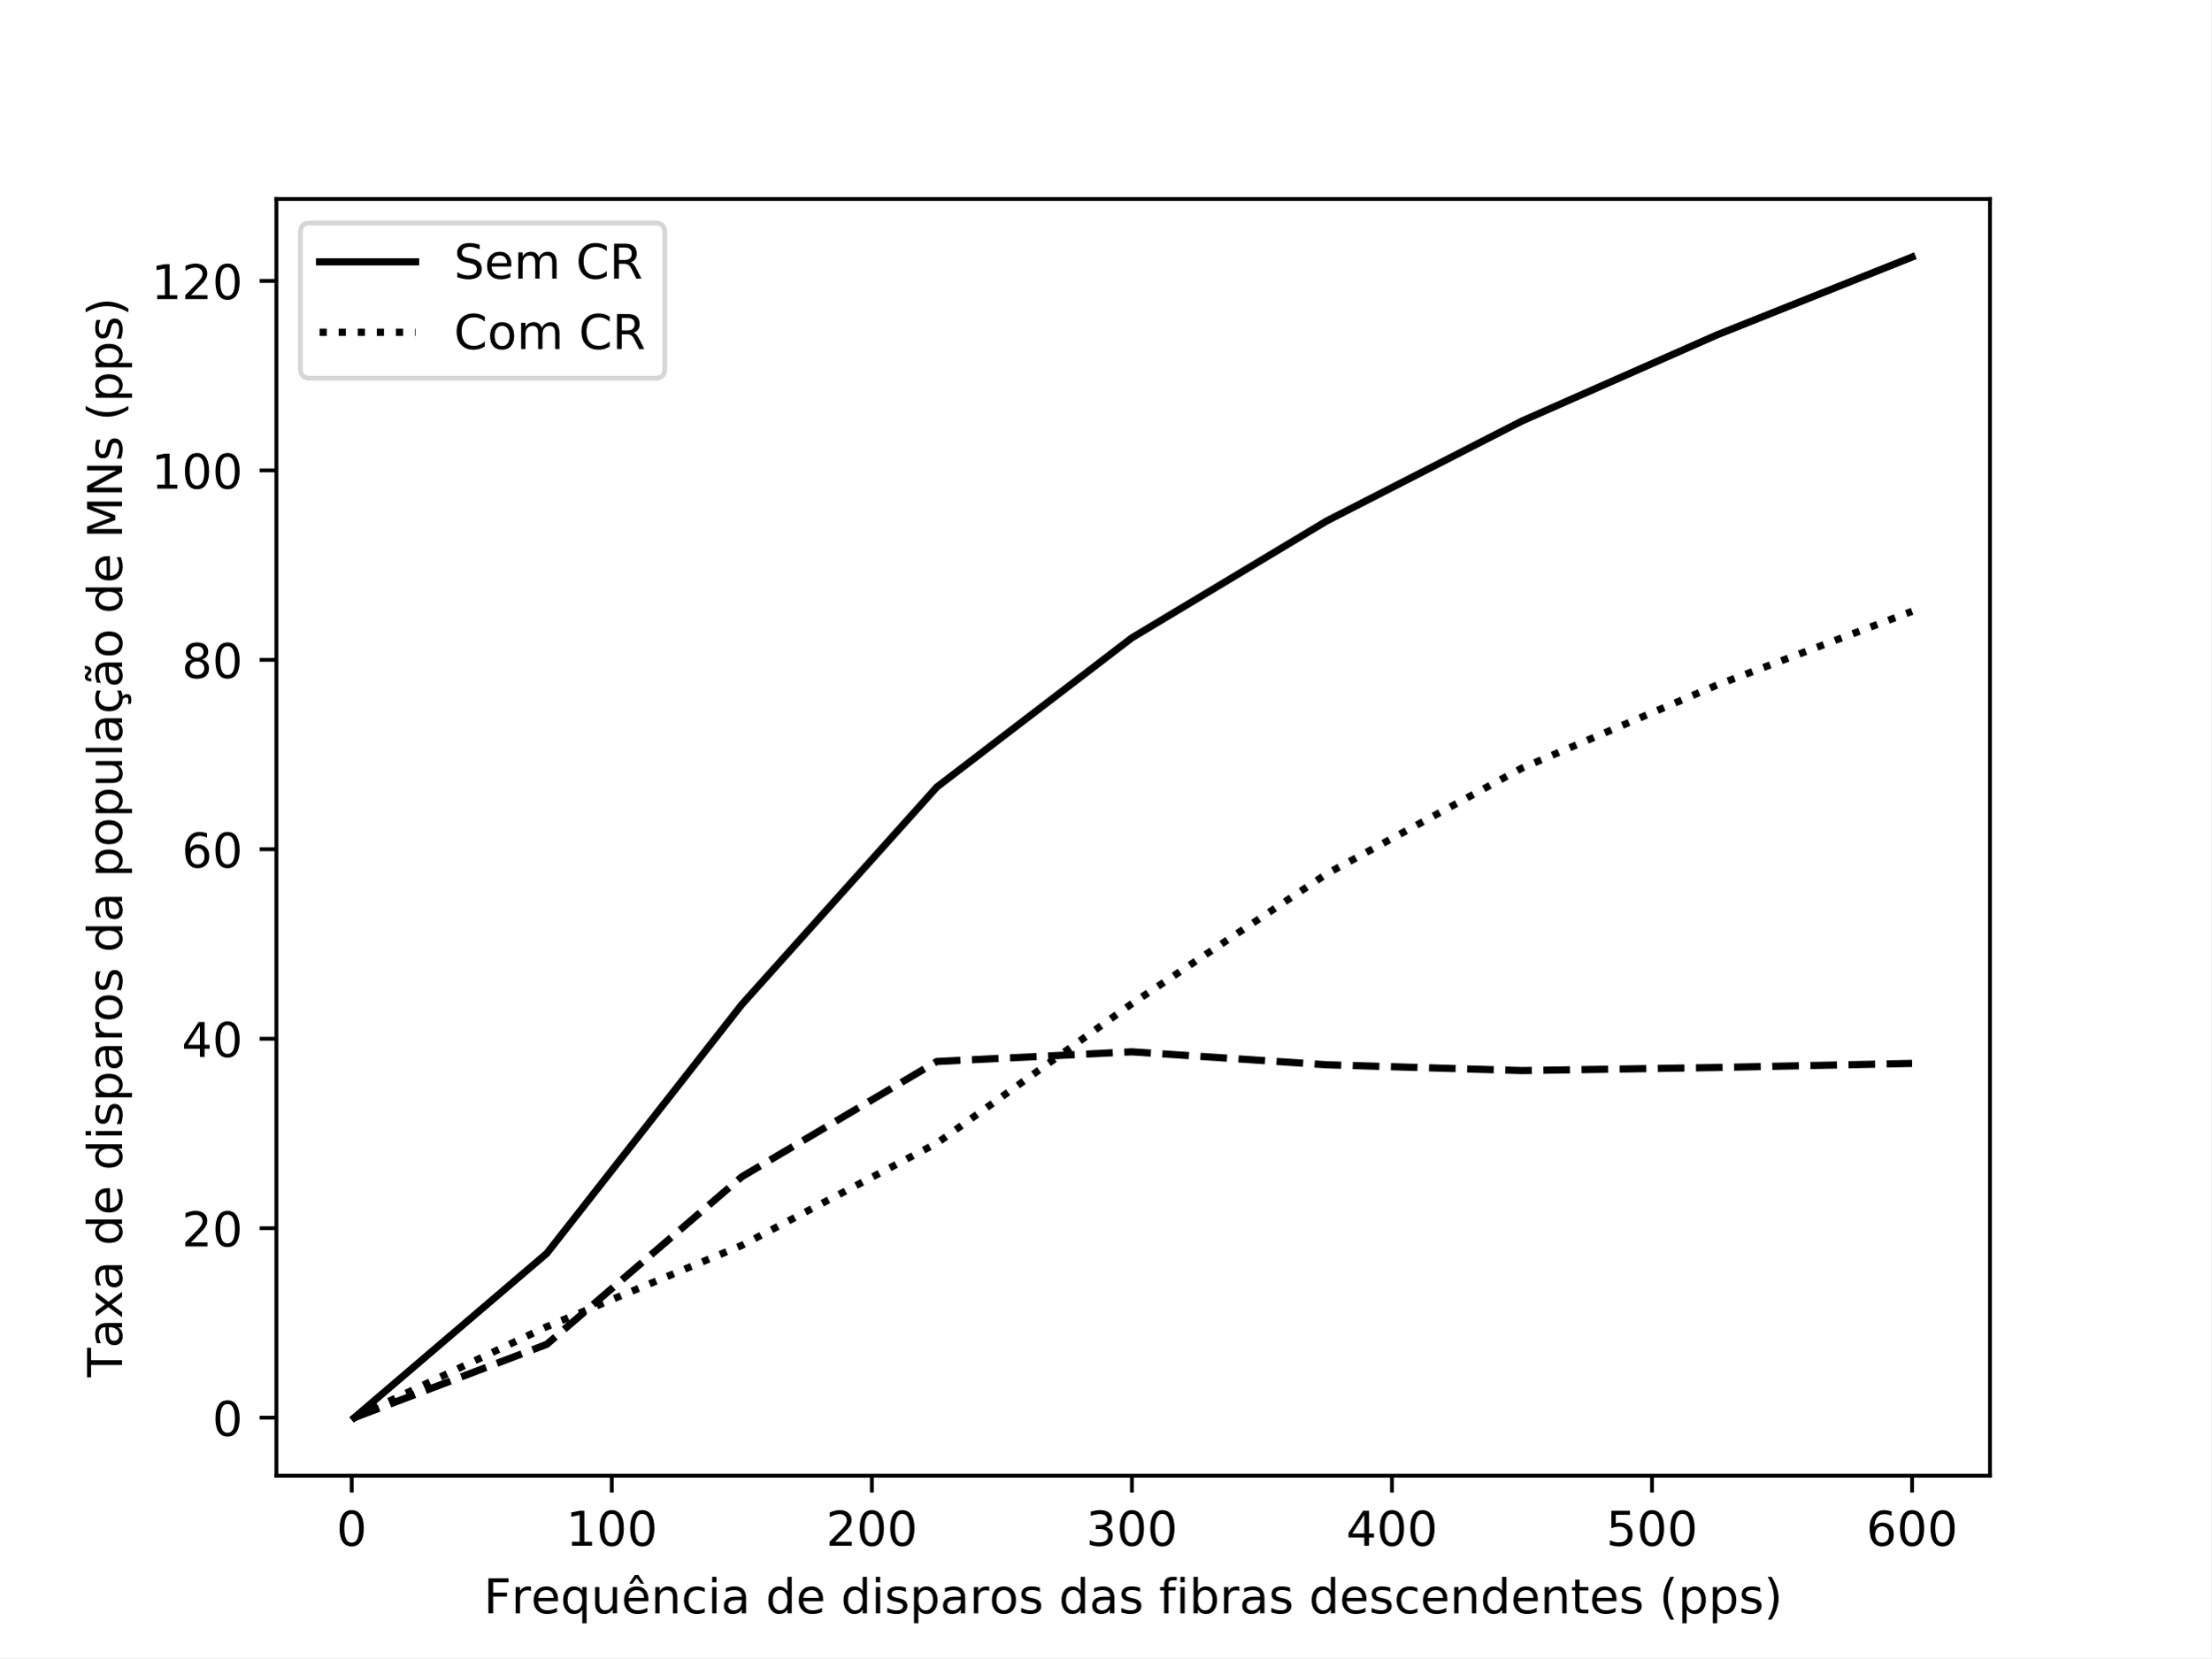
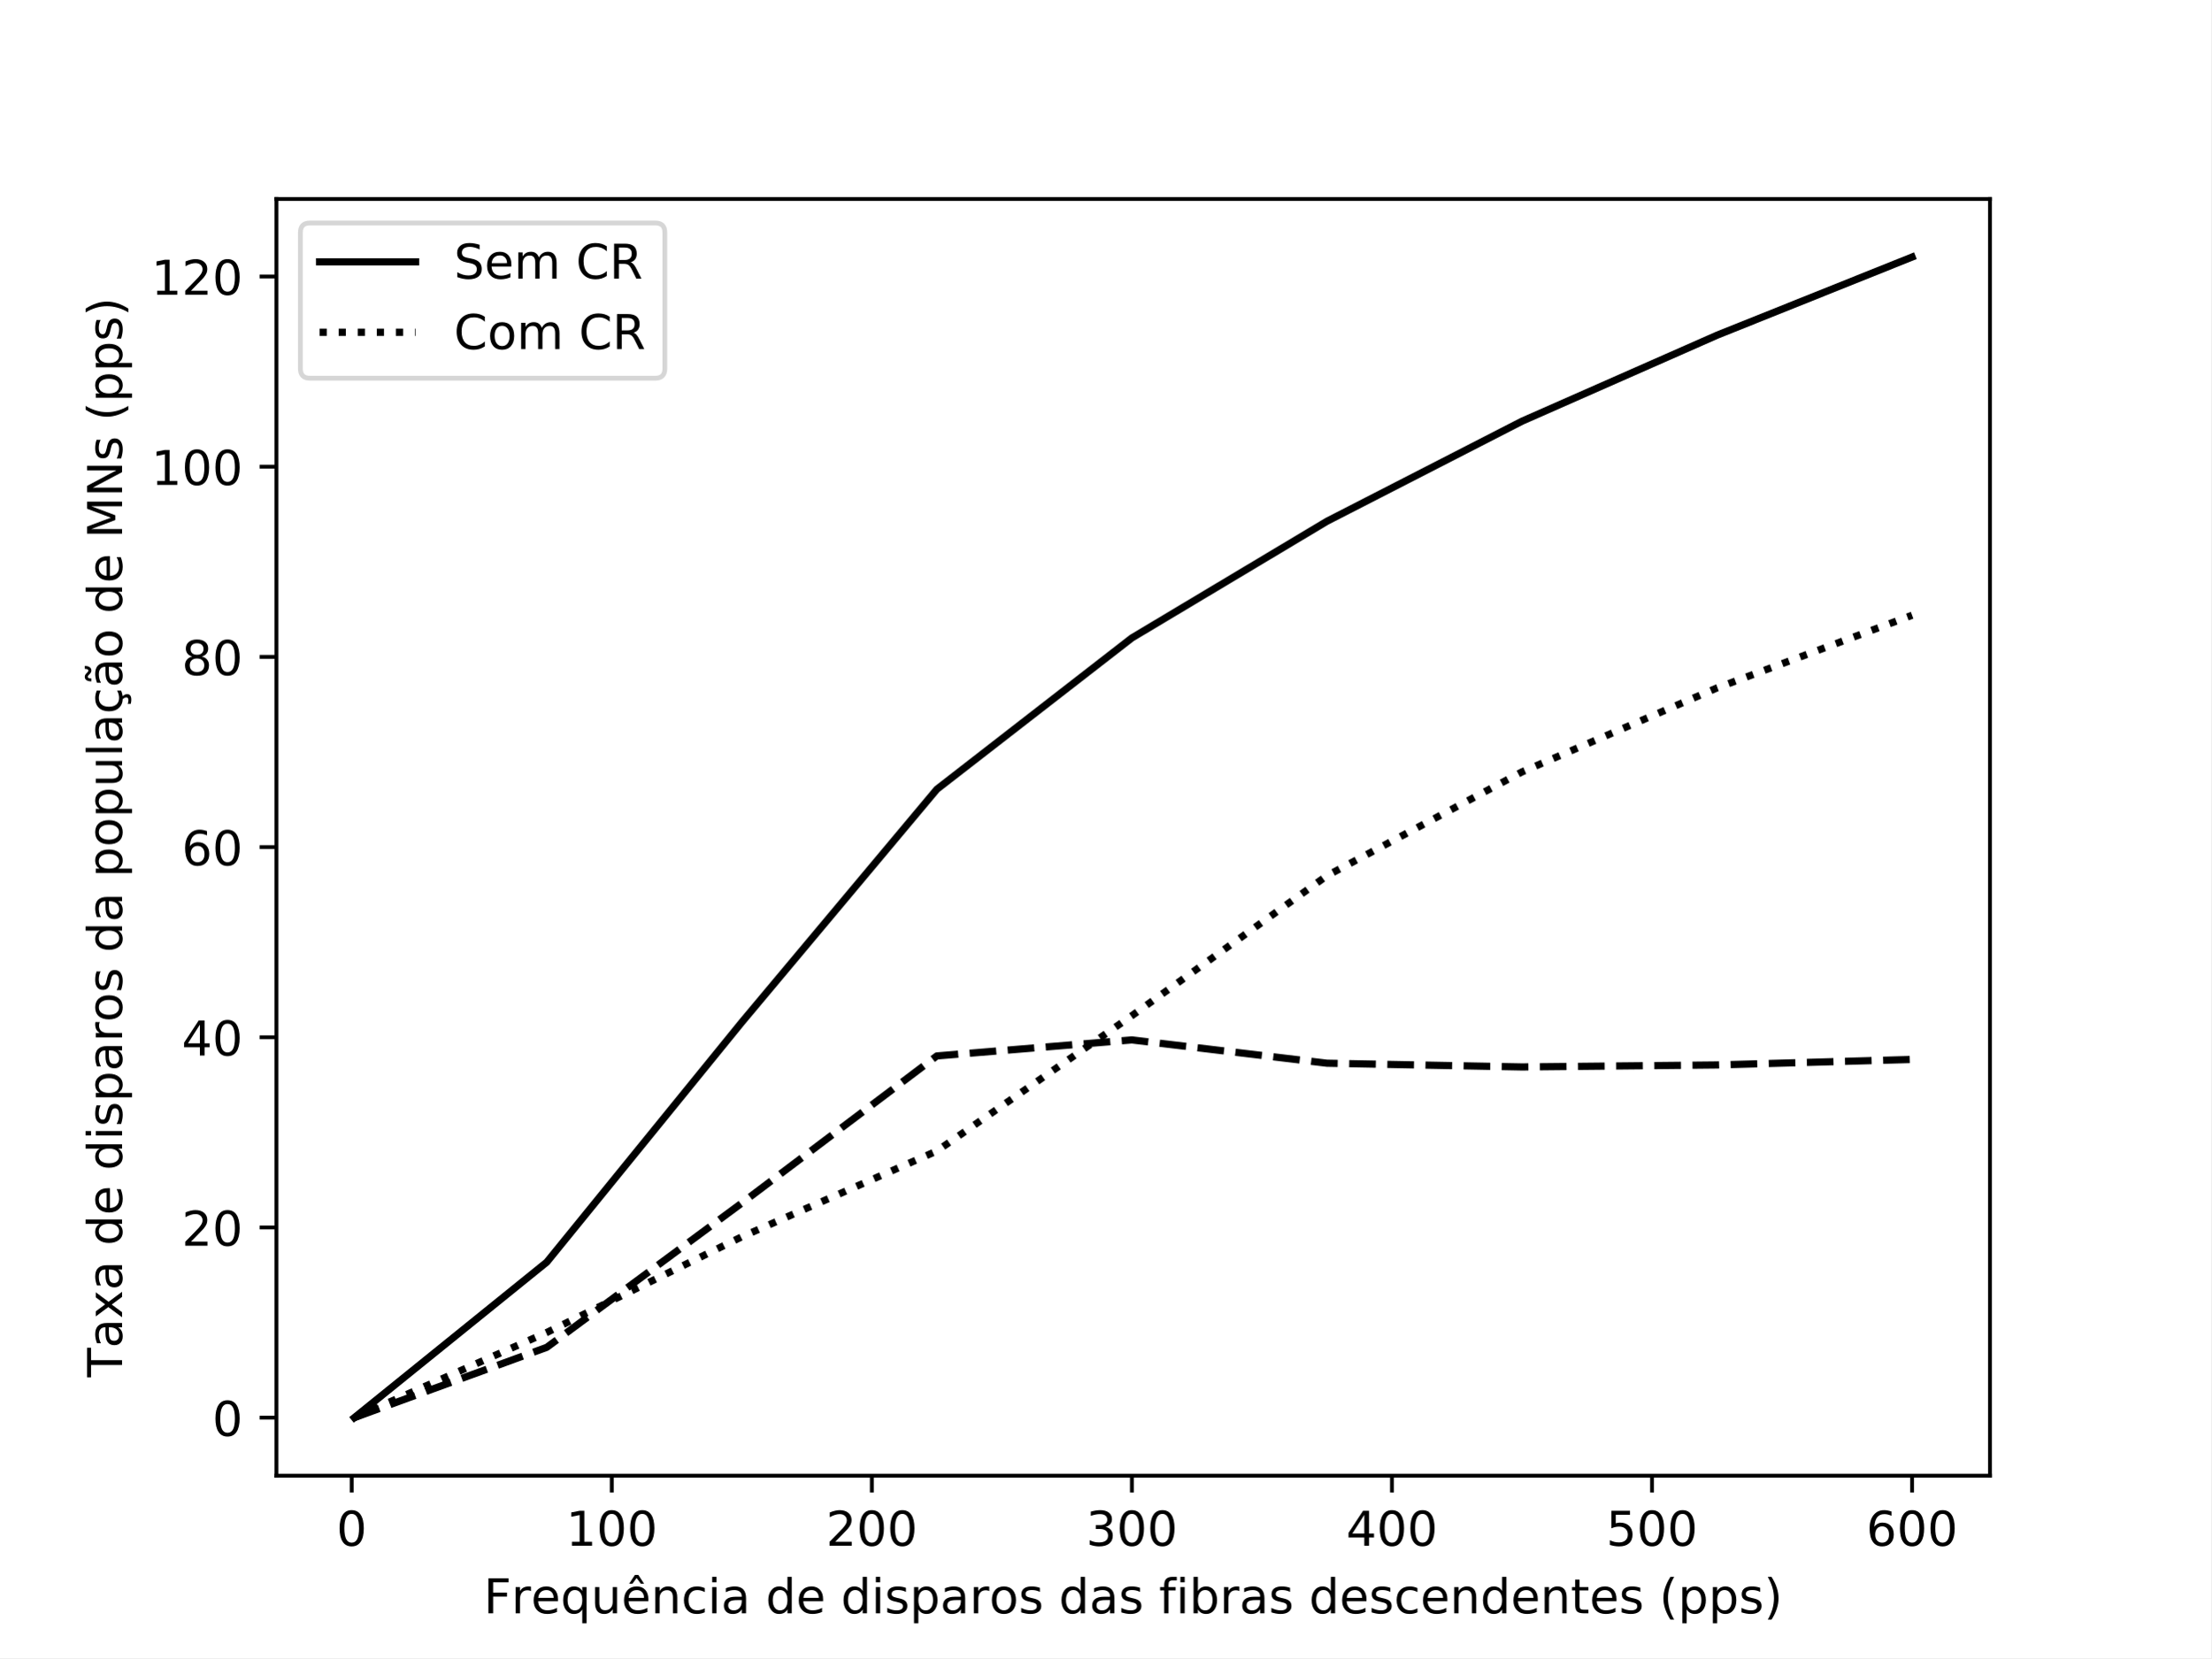
<svg xmlns="http://www.w3.org/2000/svg" xmlns:xlink="http://www.w3.org/1999/xlink" height="345.6pt" version="1.1" viewBox="0 0 460.8 345.6" width="460.8pt">
  <defs>
    <style type="text/css">
*{stroke-linecap:butt;stroke-linejoin:round;}
  </style>
  </defs>
  <g id="figure_1">
    <g id="patch_1">
      <path d="M 0 345.6  L 460.8 345.6  L 460.8 0  L 0 0  z " style="fill:#ffffff;" />
    </g>
    <g id="axes_1">
      <g id="patch_2">
        <path d="M 57.6 307.584  L 414.72 307.584  L 414.72 41.472  L 57.6 41.472  z " style="fill:#ffffff;" />
      </g>
      <g id="matplotlib.axis_1">
        <g id="xtick_1">
          <g id="line2d_1">
            <defs>
-               <path d="M 0 0  L 0 3.5  " id="md88c4a1f0f" style="stroke:#000000;stroke-width:0.8;" />
-             </defs>
-             <g>
-               <use style="stroke:#000000;stroke-width:0.8;" x="73.291" xlink:href="#md88c4a1f0f" y="307.584" />
+               <path d="M 0 0  L 0 3.5  " id="mc51b0ebdad" style="stroke:#000000;stroke-width:0.8;" />
+             </defs>
+             <g>
+               <use style="stroke:#000000;stroke-width:0.8;" x="73.291" xlink:href="#mc51b0ebdad" y="307.584" />
            </g>
          </g>
          <g id="text_1">
            <defs>
              <path d="M 31.781 66.406  Q 24.172 66.406 20.328 58.906  Q 16.5 51.422 16.5 36.375  Q 16.5 21.391 20.328 13.891  Q 24.172 6.391 31.781 6.391  Q 39.453 6.391 43.281 13.891  Q 47.125 21.391 47.125 36.375  Q 47.125 51.422 43.281 58.906  Q 39.453 66.406 31.781 66.406  z M 31.781 74.219  Q 44.047 74.219 50.516 64.516  Q 56.984 54.828 56.984 36.375  Q 56.984 17.969 50.516 8.266  Q 44.047 -1.422 31.781 -1.422  Q 19.531 -1.422 13.062 8.266  Q 6.594 17.969 6.594 36.375  Q 6.594 54.828 13.062 64.516  Q 19.531 74.219 31.781 74.219  z " id="DejaVuSans-48" />
            </defs>
            <g transform="translate(70.10948 322.1824)scale(0.1 -0.1)">
              <use xlink:href="#DejaVuSans-48" />
            </g>
          </g>
        </g>
        <g id="xtick_2">
          <g id="line2d_2">
            <g>
-               <use style="stroke:#000000;stroke-width:0.8;" x="127.49" xlink:href="#md88c4a1f0f" y="307.584" />
+               <use style="stroke:#000000;stroke-width:0.8;" x="127.49" xlink:href="#mc51b0ebdad" y="307.584" />
            </g>
          </g>
          <g id="text_2">
            <defs>
              <path d="M 12.406 8.297  L 28.516 8.297  L 28.516 63.922  L 10.984 60.406  L 10.984 69.391  L 28.422 72.906  L 38.281 72.906  L 38.281 8.297  L 54.391 8.297  L 54.391 0  L 12.406 0  z " id="DejaVuSans-49" />
            </defs>
            <g transform="translate(117.9464 322.1824)scale(0.1 -0.1)">
              <use xlink:href="#DejaVuSans-49" />
              <use x="63.623" xlink:href="#DejaVuSans-48" />
              <use x="127.246" xlink:href="#DejaVuSans-48" />
            </g>
          </g>
        </g>
        <g id="xtick_3">
          <g id="line2d_3">
            <g>
-               <use style="stroke:#000000;stroke-width:0.8;" x="181.69" xlink:href="#md88c4a1f0f" y="307.584" />
+               <use style="stroke:#000000;stroke-width:0.8;" x="181.69" xlink:href="#mc51b0ebdad" y="307.584" />
            </g>
          </g>
          <g id="text_3">
            <defs>
              <path d="M 19.188 8.297  L 53.609 8.297  L 53.609 0  L 7.328 0  L 7.328 8.297  Q 12.938 14.109 22.625 23.891  Q 32.328 33.688 34.812 36.531  Q 39.547 41.844 41.422 45.531  Q 43.312 49.219 43.312 52.781  Q 43.312 58.594 39.234 62.25  Q 35.156 65.922 28.609 65.922  Q 23.969 65.922 18.812 64.312  Q 13.672 62.703 7.812 59.422  L 7.812 69.391  Q 13.766 71.781 18.938 73  Q 24.125 74.219 28.422 74.219  Q 39.75 74.219 46.484 68.547  Q 53.219 62.891 53.219 53.422  Q 53.219 48.922 51.531 44.891  Q 49.859 40.875 45.406 35.406  Q 44.188 33.984 37.641 27.219  Q 31.109 20.453 19.188 8.297  z " id="DejaVuSans-50" />
            </defs>
            <g transform="translate(172.1458 322.1824)scale(0.1 -0.1)">
              <use xlink:href="#DejaVuSans-50" />
              <use x="63.623" xlink:href="#DejaVuSans-48" />
              <use x="127.246" xlink:href="#DejaVuSans-48" />
            </g>
          </g>
        </g>
        <g id="xtick_4">
          <g id="line2d_4">
            <g>
-               <use style="stroke:#000000;stroke-width:0.8;" x="235.889" xlink:href="#md88c4a1f0f" y="307.584" />
+               <use style="stroke:#000000;stroke-width:0.8;" x="235.889" xlink:href="#mc51b0ebdad" y="307.584" />
            </g>
          </g>
          <g id="text_4">
            <defs>
              <path d="M 40.578 39.312  Q 47.656 37.797 51.625 33  Q 55.609 28.219 55.609 21.188  Q 55.609 10.406 48.188 4.484  Q 40.766 -1.422 27.094 -1.422  Q 22.516 -1.422 17.656 -0.516  Q 12.797 0.391 7.625 2.203  L 7.625 11.719  Q 11.719 9.328 16.594 8.109  Q 21.484 6.891 26.812 6.891  Q 36.078 6.891 40.938 10.547  Q 45.797 14.203 45.797 21.188  Q 45.797 27.641 41.281 31.266  Q 36.766 34.906 28.719 34.906  L 20.219 34.906  L 20.219 43.016  L 29.109 43.016  Q 36.375 43.016 40.234 45.922  Q 44.094 48.828 44.094 54.297  Q 44.094 59.906 40.109 62.906  Q 36.141 65.922 28.719 65.922  Q 24.656 65.922 20.016 65.031  Q 15.375 64.156 9.812 62.312  L 9.812 71.094  Q 15.438 72.656 20.344 73.438  Q 25.25 74.219 29.594 74.219  Q 40.828 74.219 47.359 69.109  Q 53.906 64.016 53.906 55.328  Q 53.906 49.266 50.438 45.094  Q 46.969 40.922 40.578 39.312  z " id="DejaVuSans-51" />
            </defs>
            <g transform="translate(226.3453 322.1824)scale(0.1 -0.1)">
              <use xlink:href="#DejaVuSans-51" />
              <use x="63.623" xlink:href="#DejaVuSans-48" />
              <use x="127.246" xlink:href="#DejaVuSans-48" />
            </g>
          </g>
        </g>
        <g id="xtick_5">
          <g id="line2d_5">
            <g>
-               <use style="stroke:#000000;stroke-width:0.8;" x="290.088" xlink:href="#md88c4a1f0f" y="307.584" />
+               <use style="stroke:#000000;stroke-width:0.8;" x="290.088" xlink:href="#mc51b0ebdad" y="307.584" />
            </g>
          </g>
          <g id="text_5">
            <defs>
              <path d="M 37.797 64.312  L 12.891 25.391  L 37.797 25.391  z M 35.203 72.906  L 47.609 72.906  L 47.609 25.391  L 58.016 25.391  L 58.016 17.188  L 47.609 17.188  L 47.609 0  L 37.797 0  L 37.797 17.188  L 4.891 17.188  L 4.891 26.703  z " id="DejaVuSans-52" />
            </defs>
            <g transform="translate(280.5447 322.1824)scale(0.1 -0.1)">
              <use xlink:href="#DejaVuSans-52" />
              <use x="63.623" xlink:href="#DejaVuSans-48" />
              <use x="127.246" xlink:href="#DejaVuSans-48" />
            </g>
          </g>
        </g>
        <g id="xtick_6">
          <g id="line2d_6">
            <g>
-               <use style="stroke:#000000;stroke-width:0.8;" x="344.288" xlink:href="#md88c4a1f0f" y="307.584" />
+               <use style="stroke:#000000;stroke-width:0.8;" x="344.288" xlink:href="#mc51b0ebdad" y="307.584" />
            </g>
          </g>
          <g id="text_6">
            <defs>
              <path d="M 10.797 72.906  L 49.516 72.906  L 49.516 64.594  L 19.828 64.594  L 19.828 46.734  Q 21.969 47.469 24.109 47.828  Q 26.266 48.188 28.422 48.188  Q 40.625 48.188 47.75 41.5  Q 54.891 34.812 54.891 23.391  Q 54.891 11.625 47.562 5.094  Q 40.234 -1.422 26.906 -1.422  Q 22.312 -1.422 17.547 -0.641  Q 12.797 0.141 7.719 1.703  L 7.719 11.625  Q 12.109 9.234 16.797 8.062  Q 21.484 6.891 26.703 6.891  Q 35.156 6.891 40.078 11.328  Q 45.016 15.766 45.016 23.391  Q 45.016 31 40.078 35.438  Q 35.156 39.891 26.703 39.891  Q 22.75 39.891 18.812 39.016  Q 14.891 38.141 10.797 36.281  z " id="DejaVuSans-53" />
            </defs>
            <g transform="translate(334.7441 322.1824)scale(0.1 -0.1)">
              <use xlink:href="#DejaVuSans-53" />
              <use x="63.623" xlink:href="#DejaVuSans-48" />
              <use x="127.246" xlink:href="#DejaVuSans-48" />
            </g>
          </g>
        </g>
        <g id="xtick_7">
          <g id="line2d_7">
            <g>
-               <use style="stroke:#000000;stroke-width:0.8;" x="398.487" xlink:href="#md88c4a1f0f" y="307.584" />
+               <use style="stroke:#000000;stroke-width:0.8;" x="398.487" xlink:href="#mc51b0ebdad" y="307.584" />
            </g>
          </g>
          <g id="text_7">
            <defs>
              <path d="M 33.016 40.375  Q 26.375 40.375 22.484 35.828  Q 18.609 31.297 18.609 23.391  Q 18.609 15.531 22.484 10.953  Q 26.375 6.391 33.016 6.391  Q 39.656 6.391 43.531 10.953  Q 47.406 15.531 47.406 23.391  Q 47.406 31.297 43.531 35.828  Q 39.656 40.375 33.016 40.375  z M 52.594 71.297  L 52.594 62.312  Q 48.875 64.062 45.094 64.984  Q 41.312 65.922 37.594 65.922  Q 27.828 65.922 22.672 59.328  Q 17.531 52.734 16.797 39.406  Q 19.672 43.656 24.016 45.922  Q 28.375 48.188 33.594 48.188  Q 44.578 48.188 50.953 41.516  Q 57.328 34.859 57.328 23.391  Q 57.328 12.156 50.688 5.359  Q 44.047 -1.422 33.016 -1.422  Q 20.359 -1.422 13.672 8.266  Q 6.984 17.969 6.984 36.375  Q 6.984 53.656 15.188 63.938  Q 23.391 74.219 37.203 74.219  Q 40.922 74.219 44.703 73.484  Q 48.484 72.75 52.594 71.297  z " id="DejaVuSans-54" />
            </defs>
            <g transform="translate(388.9435 322.1824)scale(0.1 -0.1)">
              <use xlink:href="#DejaVuSans-54" />
              <use x="63.623" xlink:href="#DejaVuSans-48" />
              <use x="127.246" xlink:href="#DejaVuSans-48" />
            </g>
          </g>
        </g>
        <g id="text_8">
          <defs>
            <path d="M 9.812 72.906  L 51.703 72.906  L 51.703 64.594  L 19.672 64.594  L 19.672 43.109  L 48.578 43.109  L 48.578 34.812  L 19.672 34.812  L 19.672 0  L 9.812 0  z " id="DejaVuSans-70" />
            <path d="M 41.109 46.297  Q 39.594 47.172 37.812 47.578  Q 36.031 48 33.891 48  Q 26.266 48 22.188 43.047  Q 18.109 38.094 18.109 28.812  L 18.109 0  L 9.078 0  L 9.078 54.688  L 18.109 54.688  L 18.109 46.188  Q 20.953 51.172 25.484 53.578  Q 30.031 56 36.531 56  Q 37.453 56 38.578 55.875  Q 39.703 55.766 41.062 55.516  z " id="DejaVuSans-114" />
            <path d="M 56.203 29.594  L 56.203 25.203  L 14.891 25.203  Q 15.484 15.922 20.484 11.062  Q 25.484 6.203 34.422 6.203  Q 39.594 6.203 44.453 7.469  Q 49.312 8.734 54.109 11.281  L 54.109 2.781  Q 49.266 0.734 44.188 -0.344  Q 39.109 -1.422 33.891 -1.422  Q 20.797 -1.422 13.156 6.188  Q 5.516 13.812 5.516 26.812  Q 5.516 40.234 12.766 48.109  Q 20.016 56 32.328 56  Q 43.359 56 49.781 48.891  Q 56.203 41.797 56.203 29.594  z M 47.219 32.234  Q 47.125 39.594 43.094 43.984  Q 39.062 48.391 32.422 48.391  Q 24.906 48.391 20.391 44.141  Q 15.875 39.891 15.188 32.172  z " id="DejaVuSans-101" />
            <path d="M 14.797 27.297  Q 14.797 17.391 18.875 11.75  Q 22.953 6.109 30.078 6.109  Q 37.203 6.109 41.297 11.75  Q 45.406 17.391 45.406 27.297  Q 45.406 37.203 41.297 42.844  Q 37.203 48.484 30.078 48.484  Q 22.953 48.484 18.875 42.844  Q 14.797 37.203 14.797 27.297  z M 45.406 8.203  Q 42.578 3.328 38.25 0.953  Q 33.938 -1.422 27.875 -1.422  Q 17.969 -1.422 11.734 6.484  Q 5.516 14.406 5.516 27.297  Q 5.516 40.188 11.734 48.094  Q 17.969 56 27.875 56  Q 33.938 56 38.25 53.625  Q 42.578 51.266 45.406 46.391  L 45.406 54.688  L 54.391 54.688  L 54.391 -20.797  L 45.406 -20.797  z " id="DejaVuSans-113" />
            <path d="M 8.5 21.578  L 8.5 54.688  L 17.484 54.688  L 17.484 21.922  Q 17.484 14.156 20.5 10.266  Q 23.531 6.391 29.594 6.391  Q 36.859 6.391 41.078 11.031  Q 45.312 15.672 45.312 23.688  L 45.312 54.688  L 54.297 54.688  L 54.297 0  L 45.312 0  L 45.312 8.406  Q 42.047 3.422 37.719 1  Q 33.406 -1.422 27.688 -1.422  Q 18.266 -1.422 13.375 4.438  Q 8.5 10.297 8.5 21.578  z M 31.109 56  z " id="DejaVuSans-117" />
            <path d="M 56.203 29.594  L 56.203 25.203  L 14.891 25.203  Q 15.484 15.922 20.484 11.062  Q 25.484 6.203 34.422 6.203  Q 39.594 6.203 44.453 7.469  Q 49.312 8.734 54.109 11.281  L 54.109 2.781  Q 49.266 0.734 44.188 -0.344  Q 39.109 -1.422 33.891 -1.422  Q 20.797 -1.422 13.156 6.188  Q 5.516 13.812 5.516 26.812  Q 5.516 40.234 12.766 48.109  Q 20.016 56 32.328 56  Q 43.359 56 49.781 48.891  Q 56.203 41.797 56.203 29.594  z M 47.219 32.234  Q 47.125 39.594 43.094 43.984  Q 39.062 48.391 32.422 48.391  Q 24.906 48.391 20.391 44.141  Q 15.875 39.891 15.188 32.172  z M 28.172 79.984  L 35.406 79.984  L 47.359 61.625  L 40.578 61.625  L 31.781 73.578  L 23 61.625  L 16.219 61.625  z " id="DejaVuSans-234" />
            <path d="M 54.891 33.016  L 54.891 0  L 45.906 0  L 45.906 32.719  Q 45.906 40.484 42.875 44.328  Q 39.844 48.188 33.797 48.188  Q 26.516 48.188 22.312 43.547  Q 18.109 38.922 18.109 30.906  L 18.109 0  L 9.078 0  L 9.078 54.688  L 18.109 54.688  L 18.109 46.188  Q 21.344 51.125 25.703 53.562  Q 30.078 56 35.797 56  Q 45.219 56 50.047 50.172  Q 54.891 44.344 54.891 33.016  z " id="DejaVuSans-110" />
            <path d="M 48.781 52.594  L 48.781 44.188  Q 44.969 46.297 41.141 47.344  Q 37.312 48.391 33.406 48.391  Q 24.656 48.391 19.812 42.844  Q 14.984 37.312 14.984 27.297  Q 14.984 17.281 19.812 11.734  Q 24.656 6.203 33.406 6.203  Q 37.312 6.203 41.141 7.25  Q 44.969 8.297 48.781 10.406  L 48.781 2.094  Q 45.016 0.344 40.984 -0.531  Q 36.969 -1.422 32.422 -1.422  Q 20.062 -1.422 12.781 6.344  Q 5.516 14.109 5.516 27.297  Q 5.516 40.672 12.859 48.328  Q 20.219 56 33.016 56  Q 37.156 56 41.109 55.141  Q 45.062 54.297 48.781 52.594  z " id="DejaVuSans-99" />
            <path d="M 9.422 54.688  L 18.406 54.688  L 18.406 0  L 9.422 0  z M 9.422 75.984  L 18.406 75.984  L 18.406 64.594  L 9.422 64.594  z " id="DejaVuSans-105" />
            <path d="M 34.281 27.484  Q 23.391 27.484 19.188 25  Q 14.984 22.516 14.984 16.5  Q 14.984 11.719 18.141 8.906  Q 21.297 6.109 26.703 6.109  Q 34.188 6.109 38.703 11.406  Q 43.219 16.703 43.219 25.484  L 43.219 27.484  z M 52.203 31.203  L 52.203 0  L 43.219 0  L 43.219 8.297  Q 40.141 3.328 35.547 0.953  Q 30.953 -1.422 24.312 -1.422  Q 15.922 -1.422 10.953 3.297  Q 6 8.016 6 15.922  Q 6 25.141 12.172 29.828  Q 18.359 34.516 30.609 34.516  L 43.219 34.516  L 43.219 35.406  Q 43.219 41.609 39.141 45  Q 35.062 48.391 27.688 48.391  Q 23 48.391 18.547 47.266  Q 14.109 46.141 10.016 43.891  L 10.016 52.203  Q 14.938 54.109 19.578 55.047  Q 24.219 56 28.609 56  Q 40.484 56 46.344 49.844  Q 52.203 43.703 52.203 31.203  z " id="DejaVuSans-97" />
            <path id="DejaVuSans-32" />
            <path d="M 45.406 46.391  L 45.406 75.984  L 54.391 75.984  L 54.391 0  L 45.406 0  L 45.406 8.203  Q 42.578 3.328 38.25 0.953  Q 33.938 -1.422 27.875 -1.422  Q 17.969 -1.422 11.734 6.484  Q 5.516 14.406 5.516 27.297  Q 5.516 40.188 11.734 48.094  Q 17.969 56 27.875 56  Q 33.938 56 38.25 53.625  Q 42.578 51.266 45.406 46.391  z M 14.797 27.297  Q 14.797 17.391 18.875 11.75  Q 22.953 6.109 30.078 6.109  Q 37.203 6.109 41.297 11.75  Q 45.406 17.391 45.406 27.297  Q 45.406 37.203 41.297 42.844  Q 37.203 48.484 30.078 48.484  Q 22.953 48.484 18.875 42.844  Q 14.797 37.203 14.797 27.297  z " id="DejaVuSans-100" />
            <path d="M 44.281 53.078  L 44.281 44.578  Q 40.484 46.531 36.375 47.5  Q 32.281 48.484 27.875 48.484  Q 21.188 48.484 17.844 46.438  Q 14.5 44.391 14.5 40.281  Q 14.5 37.156 16.891 35.375  Q 19.281 33.594 26.516 31.984  L 29.594 31.297  Q 39.156 29.25 43.188 25.516  Q 47.219 21.781 47.219 15.094  Q 47.219 7.469 41.188 3.016  Q 35.156 -1.422 24.609 -1.422  Q 20.219 -1.422 15.453 -0.562  Q 10.688 0.297 5.422 2  L 5.422 11.281  Q 10.406 8.688 15.234 7.391  Q 20.062 6.109 24.812 6.109  Q 31.156 6.109 34.562 8.281  Q 37.984 10.453 37.984 14.406  Q 37.984 18.062 35.516 20.016  Q 33.062 21.969 24.703 23.781  L 21.578 24.516  Q 13.234 26.266 9.516 29.906  Q 5.812 33.547 5.812 39.891  Q 5.812 47.609 11.281 51.797  Q 16.75 56 26.812 56  Q 31.781 56 36.172 55.266  Q 40.578 54.547 44.281 53.078  z " id="DejaVuSans-115" />
            <path d="M 18.109 8.203  L 18.109 -20.797  L 9.078 -20.797  L 9.078 54.688  L 18.109 54.688  L 18.109 46.391  Q 20.953 51.266 25.266 53.625  Q 29.594 56 35.594 56  Q 45.562 56 51.781 48.094  Q 58.016 40.188 58.016 27.297  Q 58.016 14.406 51.781 6.484  Q 45.562 -1.422 35.594 -1.422  Q 29.594 -1.422 25.266 0.953  Q 20.953 3.328 18.109 8.203  z M 48.688 27.297  Q 48.688 37.203 44.609 42.844  Q 40.531 48.484 33.406 48.484  Q 26.266 48.484 22.188 42.844  Q 18.109 37.203 18.109 27.297  Q 18.109 17.391 22.188 11.75  Q 26.266 6.109 33.406 6.109  Q 40.531 6.109 44.609 11.75  Q 48.688 17.391 48.688 27.297  z " id="DejaVuSans-112" />
            <path d="M 30.609 48.391  Q 23.391 48.391 19.188 42.75  Q 14.984 37.109 14.984 27.297  Q 14.984 17.484 19.156 11.844  Q 23.344 6.203 30.609 6.203  Q 37.797 6.203 41.984 11.859  Q 46.188 17.531 46.188 27.297  Q 46.188 37.016 41.984 42.703  Q 37.797 48.391 30.609 48.391  z M 30.609 56  Q 42.328 56 49.016 48.375  Q 55.719 40.766 55.719 27.297  Q 55.719 13.875 49.016 6.219  Q 42.328 -1.422 30.609 -1.422  Q 18.844 -1.422 12.172 6.219  Q 5.516 13.875 5.516 27.297  Q 5.516 40.766 12.172 48.375  Q 18.844 56 30.609 56  z " id="DejaVuSans-111" />
            <path d="M 37.109 75.984  L 37.109 68.5  L 28.516 68.5  Q 23.688 68.5 21.797 66.547  Q 19.922 64.594 19.922 59.516  L 19.922 54.688  L 34.719 54.688  L 34.719 47.703  L 19.922 47.703  L 19.922 0  L 10.891 0  L 10.891 47.703  L 2.297 47.703  L 2.297 54.688  L 10.891 54.688  L 10.891 58.5  Q 10.891 67.625 15.141 71.797  Q 19.391 75.984 28.609 75.984  z " id="DejaVuSans-102" />
            <path d="M 48.688 27.297  Q 48.688 37.203 44.609 42.844  Q 40.531 48.484 33.406 48.484  Q 26.266 48.484 22.188 42.844  Q 18.109 37.203 18.109 27.297  Q 18.109 17.391 22.188 11.75  Q 26.266 6.109 33.406 6.109  Q 40.531 6.109 44.609 11.75  Q 48.688 17.391 48.688 27.297  z M 18.109 46.391  Q 20.953 51.266 25.266 53.625  Q 29.594 56 35.594 56  Q 45.562 56 51.781 48.094  Q 58.016 40.188 58.016 27.297  Q 58.016 14.406 51.781 6.484  Q 45.562 -1.422 35.594 -1.422  Q 29.594 -1.422 25.266 0.953  Q 20.953 3.328 18.109 8.203  L 18.109 0  L 9.078 0  L 9.078 75.984  L 18.109 75.984  z " id="DejaVuSans-98" />
            <path d="M 18.312 70.219  L 18.312 54.688  L 36.812 54.688  L 36.812 47.703  L 18.312 47.703  L 18.312 18.016  Q 18.312 11.328 20.141 9.422  Q 21.969 7.516 27.594 7.516  L 36.812 7.516  L 36.812 0  L 27.594 0  Q 17.188 0 13.234 3.875  Q 9.281 7.766 9.281 18.016  L 9.281 47.703  L 2.688 47.703  L 2.688 54.688  L 9.281 54.688  L 9.281 70.219  z " id="DejaVuSans-116" />
            <path d="M 31 75.875  Q 24.469 64.656 21.281 53.656  Q 18.109 42.672 18.109 31.391  Q 18.109 20.125 21.312 9.062  Q 24.516 -2 31 -13.188  L 23.188 -13.188  Q 15.875 -1.703 12.234 9.375  Q 8.594 20.453 8.594 31.391  Q 8.594 42.281 12.203 53.312  Q 15.828 64.359 23.188 75.875  z " id="DejaVuSans-40" />
            <path d="M 8.016 75.875  L 15.828 75.875  Q 23.141 64.359 26.781 53.312  Q 30.422 42.281 30.422 31.391  Q 30.422 20.453 26.781 9.375  Q 23.141 -1.703 15.828 -13.188  L 8.016 -13.188  Q 14.5 -2 17.703 9.062  Q 20.906 20.125 20.906 31.391  Q 20.906 42.672 17.703 53.656  Q 14.5 64.656 8.016 75.875  z " id="DejaVuSans-41" />
          </defs>
          <g transform="translate(100.803 336.2606)scale(0.1 -0.1)">
            <use xlink:href="#DejaVuSans-70" />
            <use x="57.41" xlink:href="#DejaVuSans-114" />
            <use x="98.492" xlink:href="#DejaVuSans-101" />
            <use x="160.016" xlink:href="#DejaVuSans-113" />
            <use x="223.492" xlink:href="#DejaVuSans-117" />
            <use x="286.871" xlink:href="#DejaVuSans-234" />
            <use x="348.395" xlink:href="#DejaVuSans-110" />
            <use x="411.773" xlink:href="#DejaVuSans-99" />
            <use x="466.754" xlink:href="#DejaVuSans-105" />
            <use x="494.537" xlink:href="#DejaVuSans-97" />
            <use x="555.816" xlink:href="#DejaVuSans-32" />
            <use x="587.604" xlink:href="#DejaVuSans-100" />
            <use x="651.08" xlink:href="#DejaVuSans-101" />
            <use x="712.604" xlink:href="#DejaVuSans-32" />
            <use x="744.391" xlink:href="#DejaVuSans-100" />
            <use x="807.867" xlink:href="#DejaVuSans-105" />
            <use x="835.65" xlink:href="#DejaVuSans-115" />
            <use x="887.75" xlink:href="#DejaVuSans-112" />
            <use x="951.227" xlink:href="#DejaVuSans-97" />
            <use x="1012.506" xlink:href="#DejaVuSans-114" />
            <use x="1053.588" xlink:href="#DejaVuSans-111" />
            <use x="1114.77" xlink:href="#DejaVuSans-115" />
            <use x="1166.869" xlink:href="#DejaVuSans-32" />
            <use x="1198.656" xlink:href="#DejaVuSans-100" />
            <use x="1262.133" xlink:href="#DejaVuSans-97" />
            <use x="1323.412" xlink:href="#DejaVuSans-115" />
            <use x="1375.512" xlink:href="#DejaVuSans-32" />
            <use x="1407.299" xlink:href="#DejaVuSans-102" />
            <use x="1442.504" xlink:href="#DejaVuSans-105" />
            <use x="1470.287" xlink:href="#DejaVuSans-98" />
            <use x="1533.764" xlink:href="#DejaVuSans-114" />
            <use x="1574.877" xlink:href="#DejaVuSans-97" />
            <use x="1636.156" xlink:href="#DejaVuSans-115" />
            <use x="1688.256" xlink:href="#DejaVuSans-32" />
            <use x="1720.043" xlink:href="#DejaVuSans-100" />
            <use x="1783.52" xlink:href="#DejaVuSans-101" />
            <use x="1845.043" xlink:href="#DejaVuSans-115" />
            <use x="1897.143" xlink:href="#DejaVuSans-99" />
            <use x="1952.123" xlink:href="#DejaVuSans-101" />
            <use x="2013.646" xlink:href="#DejaVuSans-110" />
            <use x="2077.025" xlink:href="#DejaVuSans-100" />
            <use x="2140.502" xlink:href="#DejaVuSans-101" />
            <use x="2202.025" xlink:href="#DejaVuSans-110" />
            <use x="2265.404" xlink:href="#DejaVuSans-116" />
            <use x="2304.613" xlink:href="#DejaVuSans-101" />
            <use x="2366.137" xlink:href="#DejaVuSans-115" />
            <use x="2418.236" xlink:href="#DejaVuSans-32" />
            <use x="2450.023" xlink:href="#DejaVuSans-40" />
            <use x="2489.037" xlink:href="#DejaVuSans-112" />
            <use x="2552.514" xlink:href="#DejaVuSans-112" />
            <use x="2615.99" xlink:href="#DejaVuSans-115" />
            <use x="2668.09" xlink:href="#DejaVuSans-41" />
          </g>
        </g>
      </g>
      <g id="matplotlib.axis_2">
        <g id="ytick_1">
          <g id="line2d_8">
            <defs>
-               <path d="M 0 0  L -3.5 0  " id="m15f0ccd028" style="stroke:#000000;stroke-width:0.8;" />
-             </defs>
-             <g>
-               <use style="stroke:#000000;stroke-width:0.8;" x="57.6" xlink:href="#m15f0ccd028" y="295.488" />
+               <path d="M 0 0  L -3.5 0  " id="md5678d6056" style="stroke:#000000;stroke-width:0.8;" />
+             </defs>
+             <g>
+               <use style="stroke:#000000;stroke-width:0.8;" x="57.6" xlink:href="#md5678d6056" y="295.488" />
            </g>
          </g>
          <g id="text_9">
            <g transform="translate(44.2375 299.2872)scale(0.1 -0.1)">
              <use xlink:href="#DejaVuSans-48" />
            </g>
          </g>
        </g>
        <g id="ytick_2">
          <g id="line2d_9">
            <g>
-               <use style="stroke:#000000;stroke-width:0.8;" x="57.6" xlink:href="#m15f0ccd028" y="255.998" />
+               <use style="stroke:#000000;stroke-width:0.8;" x="57.6" xlink:href="#md5678d6056" y="255.844" />
            </g>
          </g>
          <g id="text_10">
-             <g transform="translate(37.875 259.7972)scale(0.1 -0.1)">
+             <g transform="translate(37.875 259.6434)scale(0.1 -0.1)">
              <use xlink:href="#DejaVuSans-50" />
              <use x="63.623" xlink:href="#DejaVuSans-48" />
            </g>
          </g>
        </g>
        <g id="ytick_3">
          <g id="line2d_10">
            <g>
-               <use style="stroke:#000000;stroke-width:0.8;" x="57.6" xlink:href="#m15f0ccd028" y="216.508" />
+               <use style="stroke:#000000;stroke-width:0.8;" x="57.6" xlink:href="#md5678d6056" y="216.2" />
            </g>
          </g>
          <g id="text_11">
-             <g transform="translate(37.875 220.3073)scale(0.1 -0.1)">
+             <g transform="translate(37.875 219.9995)scale(0.1 -0.1)">
              <use xlink:href="#DejaVuSans-52" />
              <use x="63.623" xlink:href="#DejaVuSans-48" />
            </g>
          </g>
        </g>
        <g id="ytick_4">
          <g id="line2d_11">
            <g>
-               <use style="stroke:#000000;stroke-width:0.8;" x="57.6" xlink:href="#m15f0ccd028" y="177.018" />
+               <use style="stroke:#000000;stroke-width:0.8;" x="57.6" xlink:href="#md5678d6056" y="176.556" />
            </g>
          </g>
          <g id="text_12">
-             <g transform="translate(37.875 180.8173)scale(0.1 -0.1)">
+             <g transform="translate(37.875 180.3557)scale(0.1 -0.1)">
              <use xlink:href="#DejaVuSans-54" />
              <use x="63.623" xlink:href="#DejaVuSans-48" />
            </g>
          </g>
        </g>
        <g id="ytick_5">
          <g id="line2d_12">
            <g>
-               <use style="stroke:#000000;stroke-width:0.8;" x="57.6" xlink:href="#m15f0ccd028" y="137.528" />
+               <use style="stroke:#000000;stroke-width:0.8;" x="57.6" xlink:href="#md5678d6056" y="136.913" />
            </g>
          </g>
          <g id="text_13">
            <defs>
              <path d="M 31.781 34.625  Q 24.75 34.625 20.719 30.859  Q 16.703 27.094 16.703 20.516  Q 16.703 13.922 20.719 10.156  Q 24.75 6.391 31.781 6.391  Q 38.812 6.391 42.859 10.172  Q 46.922 13.969 46.922 20.516  Q 46.922 27.094 42.891 30.859  Q 38.875 34.625 31.781 34.625  z M 21.922 38.812  Q 15.578 40.375 12.031 44.719  Q 8.5 49.078 8.5 55.328  Q 8.5 64.062 14.719 69.141  Q 20.953 74.219 31.781 74.219  Q 42.672 74.219 48.875 69.141  Q 55.078 64.062 55.078 55.328  Q 55.078 49.078 51.531 44.719  Q 48 40.375 41.703 38.812  Q 48.828 37.156 52.797 32.312  Q 56.781 27.484 56.781 20.516  Q 56.781 9.906 50.312 4.234  Q 43.844 -1.422 31.781 -1.422  Q 19.734 -1.422 13.25 4.234  Q 6.781 9.906 6.781 20.516  Q 6.781 27.484 10.781 32.312  Q 14.797 37.156 21.922 38.812  z M 18.312 54.391  Q 18.312 48.734 21.844 45.562  Q 25.391 42.391 31.781 42.391  Q 38.141 42.391 41.719 45.562  Q 45.312 48.734 45.312 54.391  Q 45.312 60.062 41.719 63.234  Q 38.141 66.406 31.781 66.406  Q 25.391 66.406 21.844 63.234  Q 18.312 60.062 18.312 54.391  z " id="DejaVuSans-56" />
            </defs>
-             <g transform="translate(37.875 141.3273)scale(0.1 -0.1)">
+             <g transform="translate(37.875 140.7118)scale(0.1 -0.1)">
              <use xlink:href="#DejaVuSans-56" />
              <use x="63.623" xlink:href="#DejaVuSans-48" />
            </g>
          </g>
        </g>
        <g id="ytick_6">
          <g id="line2d_13">
            <g>
-               <use style="stroke:#000000;stroke-width:0.8;" x="57.6" xlink:href="#m15f0ccd028" y="98.038" />
+               <use style="stroke:#000000;stroke-width:0.8;" x="57.6" xlink:href="#md5678d6056" y="97.269" />
            </g>
          </g>
          <g id="text_14">
-             <g transform="translate(31.5125 101.8373)scale(0.1 -0.1)">
+             <g transform="translate(31.5125 101.068)scale(0.1 -0.1)">
              <use xlink:href="#DejaVuSans-49" />
              <use x="63.623" xlink:href="#DejaVuSans-48" />
              <use x="127.246" xlink:href="#DejaVuSans-48" />
            </g>
          </g>
        </g>
        <g id="ytick_7">
          <g id="line2d_14">
            <g>
-               <use style="stroke:#000000;stroke-width:0.8;" x="57.6" xlink:href="#m15f0ccd028" y="58.548" />
+               <use style="stroke:#000000;stroke-width:0.8;" x="57.6" xlink:href="#md5678d6056" y="57.625" />
            </g>
          </g>
          <g id="text_15">
-             <g transform="translate(31.5125 62.34734)scale(0.1 -0.1)">
+             <g transform="translate(31.5125 61.42411)scale(0.1 -0.1)">
              <use xlink:href="#DejaVuSans-49" />
              <use x="63.623" xlink:href="#DejaVuSans-50" />
              <use x="127.246" xlink:href="#DejaVuSans-48" />
            </g>
          </g>
        </g>
        <g id="text_16">
          <defs>
            <path d="M -0.297 72.906  L 61.375 72.906  L 61.375 64.594  L 35.5 64.594  L 35.5 0  L 25.594 0  L 25.594 64.594  L -0.297 64.594  z " id="DejaVuSans-84" />
            <path d="M 54.891 54.688  L 35.109 28.078  L 55.906 0  L 45.312 0  L 29.391 21.484  L 13.484 0  L 2.875 0  L 24.125 28.609  L 4.688 54.688  L 15.281 54.688  L 29.781 35.203  L 44.281 54.688  z " id="DejaVuSans-120" />
            <path d="M 9.422 75.984  L 18.406 75.984  L 18.406 0  L 9.422 0  z " id="DejaVuSans-108" />
            <path d="M 48.781 52.594  L 48.781 44.188  Q 44.969 46.297 41.141 47.344  Q 37.312 48.391 33.406 48.391  Q 24.656 48.391 19.812 42.844  Q 14.984 37.312 14.984 27.297  Q 14.984 17.281 19.812 11.734  Q 24.656 6.203 33.406 6.203  Q 37.312 6.203 41.141 7.25  Q 44.969 8.297 48.781 10.406  L 48.781 2.094  Q 45.016 0.344 40.984 -0.531  Q 36.969 -1.422 32.422 -1.422  Q 20.062 -1.422 12.781 6.344  Q 5.516 14.109 5.516 27.297  Q 5.516 40.672 12.859 48.328  Q 20.219 56 33.016 56  Q 37.156 56 41.109 55.141  Q 45.062 54.297 48.781 52.594  z M 36.078 0  Q 38.766 -3.031 40.078 -5.594  Q 41.406 -8.156 41.406 -10.5  Q 41.406 -14.844 38.469 -17.062  Q 35.547 -19.281 29.781 -19.281  Q 27.547 -19.281 25.422 -18.984  Q 23.297 -18.703 21.188 -18.109  L 21.188 -11.719  Q 22.859 -12.547 24.656 -12.906  Q 26.469 -13.281 28.766 -13.281  Q 31.641 -13.281 33.109 -12.109  Q 34.578 -10.938 34.578 -8.688  Q 34.578 -7.234 33.516 -5.109  Q 32.469 -2.984 30.281 0  z " id="DejaVuSans-231" />
            <path d="M 34.281 27.484  Q 23.391 27.484 19.188 25  Q 14.984 22.516 14.984 16.5  Q 14.984 11.719 18.141 8.906  Q 21.297 6.109 26.703 6.109  Q 34.188 6.109 38.703 11.406  Q 43.219 16.703 43.219 25.484  L 43.219 27.484  z M 52.203 31.203  L 52.203 0  L 43.219 0  L 43.219 8.297  Q 40.141 3.328 35.547 0.953  Q 30.953 -1.422 24.312 -1.422  Q 15.922 -1.422 10.953 3.297  Q 6 8.016 6 15.922  Q 6 25.141 12.172 29.828  Q 18.359 34.516 30.609 34.516  L 43.219 34.516  L 43.219 35.406  Q 43.219 41.609 39.141 45  Q 35.062 48.391 27.688 48.391  Q 23 48.391 18.547 47.266  Q 14.109 46.141 10.016 43.891  L 10.016 52.203  Q 14.938 54.109 19.578 55.047  Q 24.219 56 28.609 56  Q 40.484 56 46.344 49.844  Q 52.203 43.703 52.203 31.203  z M 28.812 66.891  L 26.031 69.578  Q 24.953 70.562 24.141 71.016  Q 23.344 71.484 22.703 71.484  Q 20.844 71.484 19.969 69.703  Q 19.094 67.922 19 63.922  L 12.891 63.922  Q 12.984 70.516 15.469 74.094  Q 17.969 77.688 22.406 77.688  Q 24.266 77.688 25.828 77  Q 27.391 76.312 29.203 74.703  L 31.984 72.016  Q 33.062 71.047 33.859 70.578  Q 34.672 70.125 35.297 70.125  Q 37.156 70.125 38.031 71.906  Q 38.922 73.688 39.016 77.688  L 45.125 77.688  Q 45.016 71.094 42.531 67.5  Q 40.047 63.922 35.594 63.922  Q 33.734 63.922 32.172 64.594  Q 30.609 65.281 28.812 66.891  z " id="DejaVuSans-227" />
            <path d="M 9.812 72.906  L 24.516 72.906  L 43.109 23.297  L 61.812 72.906  L 76.516 72.906  L 76.516 0  L 66.891 0  L 66.891 64.016  L 48.094 14.016  L 38.188 14.016  L 19.391 64.016  L 19.391 0  L 9.812 0  z " id="DejaVuSans-77" />
            <path d="M 9.812 72.906  L 23.094 72.906  L 55.422 11.922  L 55.422 72.906  L 64.984 72.906  L 64.984 0  L 51.703 0  L 19.391 60.984  L 19.391 0  L 9.812 0  z " id="DejaVuSans-78" />
          </defs>
          <g transform="translate(25.43281 287.0608)rotate(-90)scale(0.1 -0.1)">
            <use xlink:href="#DejaVuSans-84" />
            <use x="60.834" xlink:href="#DejaVuSans-97" />
            <use x="122.113" xlink:href="#DejaVuSans-120" />
            <use x="181.293" xlink:href="#DejaVuSans-97" />
            <use x="242.572" xlink:href="#DejaVuSans-32" />
            <use x="274.359" xlink:href="#DejaVuSans-100" />
            <use x="337.836" xlink:href="#DejaVuSans-101" />
            <use x="399.359" xlink:href="#DejaVuSans-32" />
            <use x="431.146" xlink:href="#DejaVuSans-100" />
            <use x="494.623" xlink:href="#DejaVuSans-105" />
            <use x="522.406" xlink:href="#DejaVuSans-115" />
            <use x="574.506" xlink:href="#DejaVuSans-112" />
            <use x="637.982" xlink:href="#DejaVuSans-97" />
            <use x="699.262" xlink:href="#DejaVuSans-114" />
            <use x="740.344" xlink:href="#DejaVuSans-111" />
            <use x="801.525" xlink:href="#DejaVuSans-115" />
            <use x="853.625" xlink:href="#DejaVuSans-32" />
            <use x="885.412" xlink:href="#DejaVuSans-100" />
            <use x="948.889" xlink:href="#DejaVuSans-97" />
            <use x="1010.168" xlink:href="#DejaVuSans-32" />
            <use x="1041.955" xlink:href="#DejaVuSans-112" />
            <use x="1105.432" xlink:href="#DejaVuSans-111" />
            <use x="1166.613" xlink:href="#DejaVuSans-112" />
            <use x="1230.09" xlink:href="#DejaVuSans-117" />
            <use x="1293.469" xlink:href="#DejaVuSans-108" />
            <use x="1321.252" xlink:href="#DejaVuSans-97" />
            <use x="1382.531" xlink:href="#DejaVuSans-231" />
            <use x="1437.512" xlink:href="#DejaVuSans-227" />
            <use x="1498.791" xlink:href="#DejaVuSans-111" />
            <use x="1559.973" xlink:href="#DejaVuSans-32" />
            <use x="1591.76" xlink:href="#DejaVuSans-100" />
            <use x="1655.236" xlink:href="#DejaVuSans-101" />
            <use x="1716.76" xlink:href="#DejaVuSans-32" />
            <use x="1748.547" xlink:href="#DejaVuSans-77" />
            <use x="1834.826" xlink:href="#DejaVuSans-78" />
            <use x="1909.631" xlink:href="#DejaVuSans-115" />
            <use x="1961.73" xlink:href="#DejaVuSans-32" />
            <use x="1993.518" xlink:href="#DejaVuSans-40" />
            <use x="2032.531" xlink:href="#DejaVuSans-112" />
            <use x="2096.008" xlink:href="#DejaVuSans-112" />
            <use x="2159.484" xlink:href="#DejaVuSans-115" />
            <use x="2211.584" xlink:href="#DejaVuSans-41" />
          </g>
        </g>
      </g>
      <g id="line2d_15">
-         <path clip-path="url(#peb0f2c5b42)" d="M 73.833 295.488  L 113.94 261.251  L 154.59 209.368  L 195.239 164.048  L 235.889 132.938  L 276.539 108.551  L 317.188 87.744  L 357.838 69.794  L 398.487 53.568  " style="fill:none;stroke:#000000;stroke-linecap:square;stroke-width:1.5;" />
+         <path clip-path="url(#pe71f14151f)" d="M 73.833 295.488  L 113.94 263.078  L 154.59 213.064  L 195.239 164.509  L 235.889 132.961  L 276.539 108.647  L 317.188 87.789  L 357.838 69.862  L 398.487 53.568  " style="fill:none;stroke:#000000;stroke-linecap:square;stroke-width:1.5;" />
      </g>
      <g id="line2d_16">
-         <path clip-path="url(#peb0f2c5b42)" d="M 73.833 295.488  L 113.94 276.533  L 154.59 259.576  L 195.239 238.284  L 235.889 209.193  L 276.539 182.103  L 317.188 160.09  L 357.838 142.78  L 398.487 127.41  " style="fill:none;stroke:#000000;stroke-dasharray:1.5,2.475;stroke-dashoffset:0;stroke-width:1.5;" />
+         <path clip-path="url(#pe71f14151f)" d="M 73.833 295.488  L 113.94 277.734  L 154.59 257.792  L 195.239 239.906  L 235.889 211.699  L 276.539 182.525  L 317.188 160.888  L 357.838 143.379  L 398.487 128.231  " style="fill:none;stroke:#000000;stroke-dasharray:1.5,2.475;stroke-dashoffset:0;stroke-width:1.5;" />
      </g>
      <g id="line2d_17">
-         <path clip-path="url(#peb0f2c5b42)" d="M 73.833 295.488  L 113.94 280.206  L 154.59 245.28  L 195.239 221.251  L 235.889 219.233  L 276.539 221.936  L 317.188 223.142  L 357.838 222.502  L 398.487 221.646  " style="fill:none;stroke:#000000;stroke-dasharray:5.55,2.4;stroke-dashoffset:0;stroke-width:1.5;" />
+         <path clip-path="url(#pe71f14151f)" d="M 73.833 295.488  L 113.94 280.832  L 154.59 250.76  L 195.239 220.091  L 235.889 216.751  L 276.539 221.609  L 317.188 222.389  L 357.838 221.971  L 398.487 220.825  " style="fill:none;stroke:#000000;stroke-dasharray:5.55,2.4;stroke-dashoffset:0;stroke-width:1.5;" />
      </g>
      <g id="patch_3">
        <path d="M 57.6 307.584  L 57.6 41.472  " style="fill:none;stroke:#000000;stroke-linecap:square;stroke-linejoin:miter;stroke-width:0.8;" />
      </g>
      <g id="patch_4">
        <path d="M 414.72 307.584  L 414.72 41.472  " style="fill:none;stroke:#000000;stroke-linecap:square;stroke-linejoin:miter;stroke-width:0.8;" />
      </g>
      <g id="patch_5">
        <path d="M 57.6 307.584  L 414.72 307.584  " style="fill:none;stroke:#000000;stroke-linecap:square;stroke-linejoin:miter;stroke-width:0.8;" />
      </g>
      <g id="patch_6">
        <path d="M 57.6 41.472  L 414.72 41.472  " style="fill:none;stroke:#000000;stroke-linecap:square;stroke-linejoin:miter;stroke-width:0.8;" />
      </g>
      <g id="legend_1">
        <g id="patch_7">
          <path d="M 64.6 78.828  L 136.552 78.828  Q 138.552 78.828 138.552 76.828  L 138.552 48.472  Q 138.552 46.472 136.552 46.472  L 64.6 46.472  Q 62.6 46.472 62.6 48.472  L 62.6 76.828  Q 62.6 78.828 64.6 78.828  z " style="fill:#ffffff;opacity:0.8;stroke:#cccccc;stroke-linejoin:miter;" />
        </g>
        <g id="line2d_18">
          <path d="M 66.6 54.57  L 86.6 54.57  " style="fill:none;stroke:#000000;stroke-linecap:square;stroke-width:1.5;" />
        </g>
        <g id="line2d_19" />
        <g id="text_17">
          <defs>
            <path d="M 53.516 70.516  L 53.516 60.891  Q 47.906 63.578 42.922 64.891  Q 37.938 66.219 33.297 66.219  Q 25.25 66.219 20.875 63.094  Q 16.5 59.969 16.5 54.203  Q 16.5 49.359 19.406 46.891  Q 22.312 44.438 30.422 42.922  L 36.375 41.703  Q 47.406 39.594 52.656 34.297  Q 57.906 29 57.906 20.125  Q 57.906 9.516 50.797 4.047  Q 43.703 -1.422 29.984 -1.422  Q 24.812 -1.422 18.969 -0.25  Q 13.141 0.922 6.891 3.219  L 6.891 13.375  Q 12.891 10.016 18.656 8.297  Q 24.422 6.594 29.984 6.594  Q 38.422 6.594 43.016 9.906  Q 47.609 13.234 47.609 19.391  Q 47.609 24.75 44.312 27.781  Q 41.016 30.812 33.5 32.328  L 27.484 33.5  Q 16.453 35.688 11.516 40.375  Q 6.594 45.062 6.594 53.422  Q 6.594 63.094 13.406 68.656  Q 20.219 74.219 32.172 74.219  Q 37.312 74.219 42.625 73.281  Q 47.953 72.359 53.516 70.516  z " id="DejaVuSans-83" />
            <path d="M 52 44.188  Q 55.375 50.25 60.062 53.125  Q 64.75 56 71.094 56  Q 79.641 56 84.281 50.016  Q 88.922 44.047 88.922 33.016  L 88.922 0  L 79.891 0  L 79.891 32.719  Q 79.891 40.578 77.094 44.375  Q 74.312 48.188 68.609 48.188  Q 61.625 48.188 57.562 43.547  Q 53.516 38.922 53.516 30.906  L 53.516 0  L 44.484 0  L 44.484 32.719  Q 44.484 40.625 41.703 44.406  Q 38.922 48.188 33.109 48.188  Q 26.219 48.188 22.156 43.531  Q 18.109 38.875 18.109 30.906  L 18.109 0  L 9.078 0  L 9.078 54.688  L 18.109 54.688  L 18.109 46.188  Q 21.188 51.219 25.484 53.609  Q 29.781 56 35.688 56  Q 41.656 56 45.828 52.969  Q 50 49.953 52 44.188  z " id="DejaVuSans-109" />
            <path d="M 64.406 67.281  L 64.406 56.891  Q 59.422 61.531 53.781 63.812  Q 48.141 66.109 41.797 66.109  Q 29.297 66.109 22.656 58.469  Q 16.016 50.828 16.016 36.375  Q 16.016 21.969 22.656 14.328  Q 29.297 6.688 41.797 6.688  Q 48.141 6.688 53.781 8.984  Q 59.422 11.281 64.406 15.922  L 64.406 5.609  Q 59.234 2.094 53.438 0.328  Q 47.656 -1.422 41.219 -1.422  Q 24.656 -1.422 15.125 8.703  Q 5.609 18.844 5.609 36.375  Q 5.609 53.953 15.125 64.078  Q 24.656 74.219 41.219 74.219  Q 47.75 74.219 53.531 72.484  Q 59.328 70.75 64.406 67.281  z " id="DejaVuSans-67" />
            <path d="M 44.391 34.188  Q 47.562 33.109 50.562 29.594  Q 53.562 26.078 56.594 19.922  L 66.609 0  L 56 0  L 46.688 18.703  Q 43.062 26.031 39.672 28.422  Q 36.281 30.812 30.422 30.812  L 19.672 30.812  L 19.672 0  L 9.812 0  L 9.812 72.906  L 32.078 72.906  Q 44.578 72.906 50.734 67.672  Q 56.891 62.453 56.891 51.906  Q 56.891 45.016 53.688 40.469  Q 50.484 35.938 44.391 34.188  z M 19.672 64.797  L 19.672 38.922  L 32.078 38.922  Q 39.203 38.922 42.844 42.219  Q 46.484 45.516 46.484 51.906  Q 46.484 58.297 42.844 61.547  Q 39.203 64.797 32.078 64.797  z " id="DejaVuSans-82" />
          </defs>
          <g transform="translate(94.6 58.07044)scale(0.1 -0.1)">
            <use xlink:href="#DejaVuSans-83" />
            <use x="63.477" xlink:href="#DejaVuSans-101" />
            <use x="125" xlink:href="#DejaVuSans-109" />
            <use x="222.412" xlink:href="#DejaVuSans-32" />
            <use x="254.199" xlink:href="#DejaVuSans-67" />
            <use x="324.023" xlink:href="#DejaVuSans-82" />
          </g>
        </g>
        <g id="line2d_20">
          <path d="M 66.6 69.249  L 86.6 69.249  " style="fill:none;stroke:#000000;stroke-dasharray:1.5,2.475;stroke-dashoffset:0;stroke-width:1.5;" />
        </g>
        <g id="line2d_21" />
        <g id="text_18">
          <g transform="translate(94.6 72.74856)scale(0.1 -0.1)">
            <use xlink:href="#DejaVuSans-67" />
            <use x="69.824" xlink:href="#DejaVuSans-111" />
            <use x="131.006" xlink:href="#DejaVuSans-109" />
            <use x="228.418" xlink:href="#DejaVuSans-32" />
            <use x="260.205" xlink:href="#DejaVuSans-67" />
            <use x="330.029" xlink:href="#DejaVuSans-82" />
          </g>
        </g>
      </g>
    </g>
  </g>
  <defs>
-     <clipPath id="peb0f2c5b42">
+     <clipPath id="pe71f14151f">
      <rect height="266.112" width="357.12" x="57.6" y="41.472" />
    </clipPath>
  </defs>
</svg>
